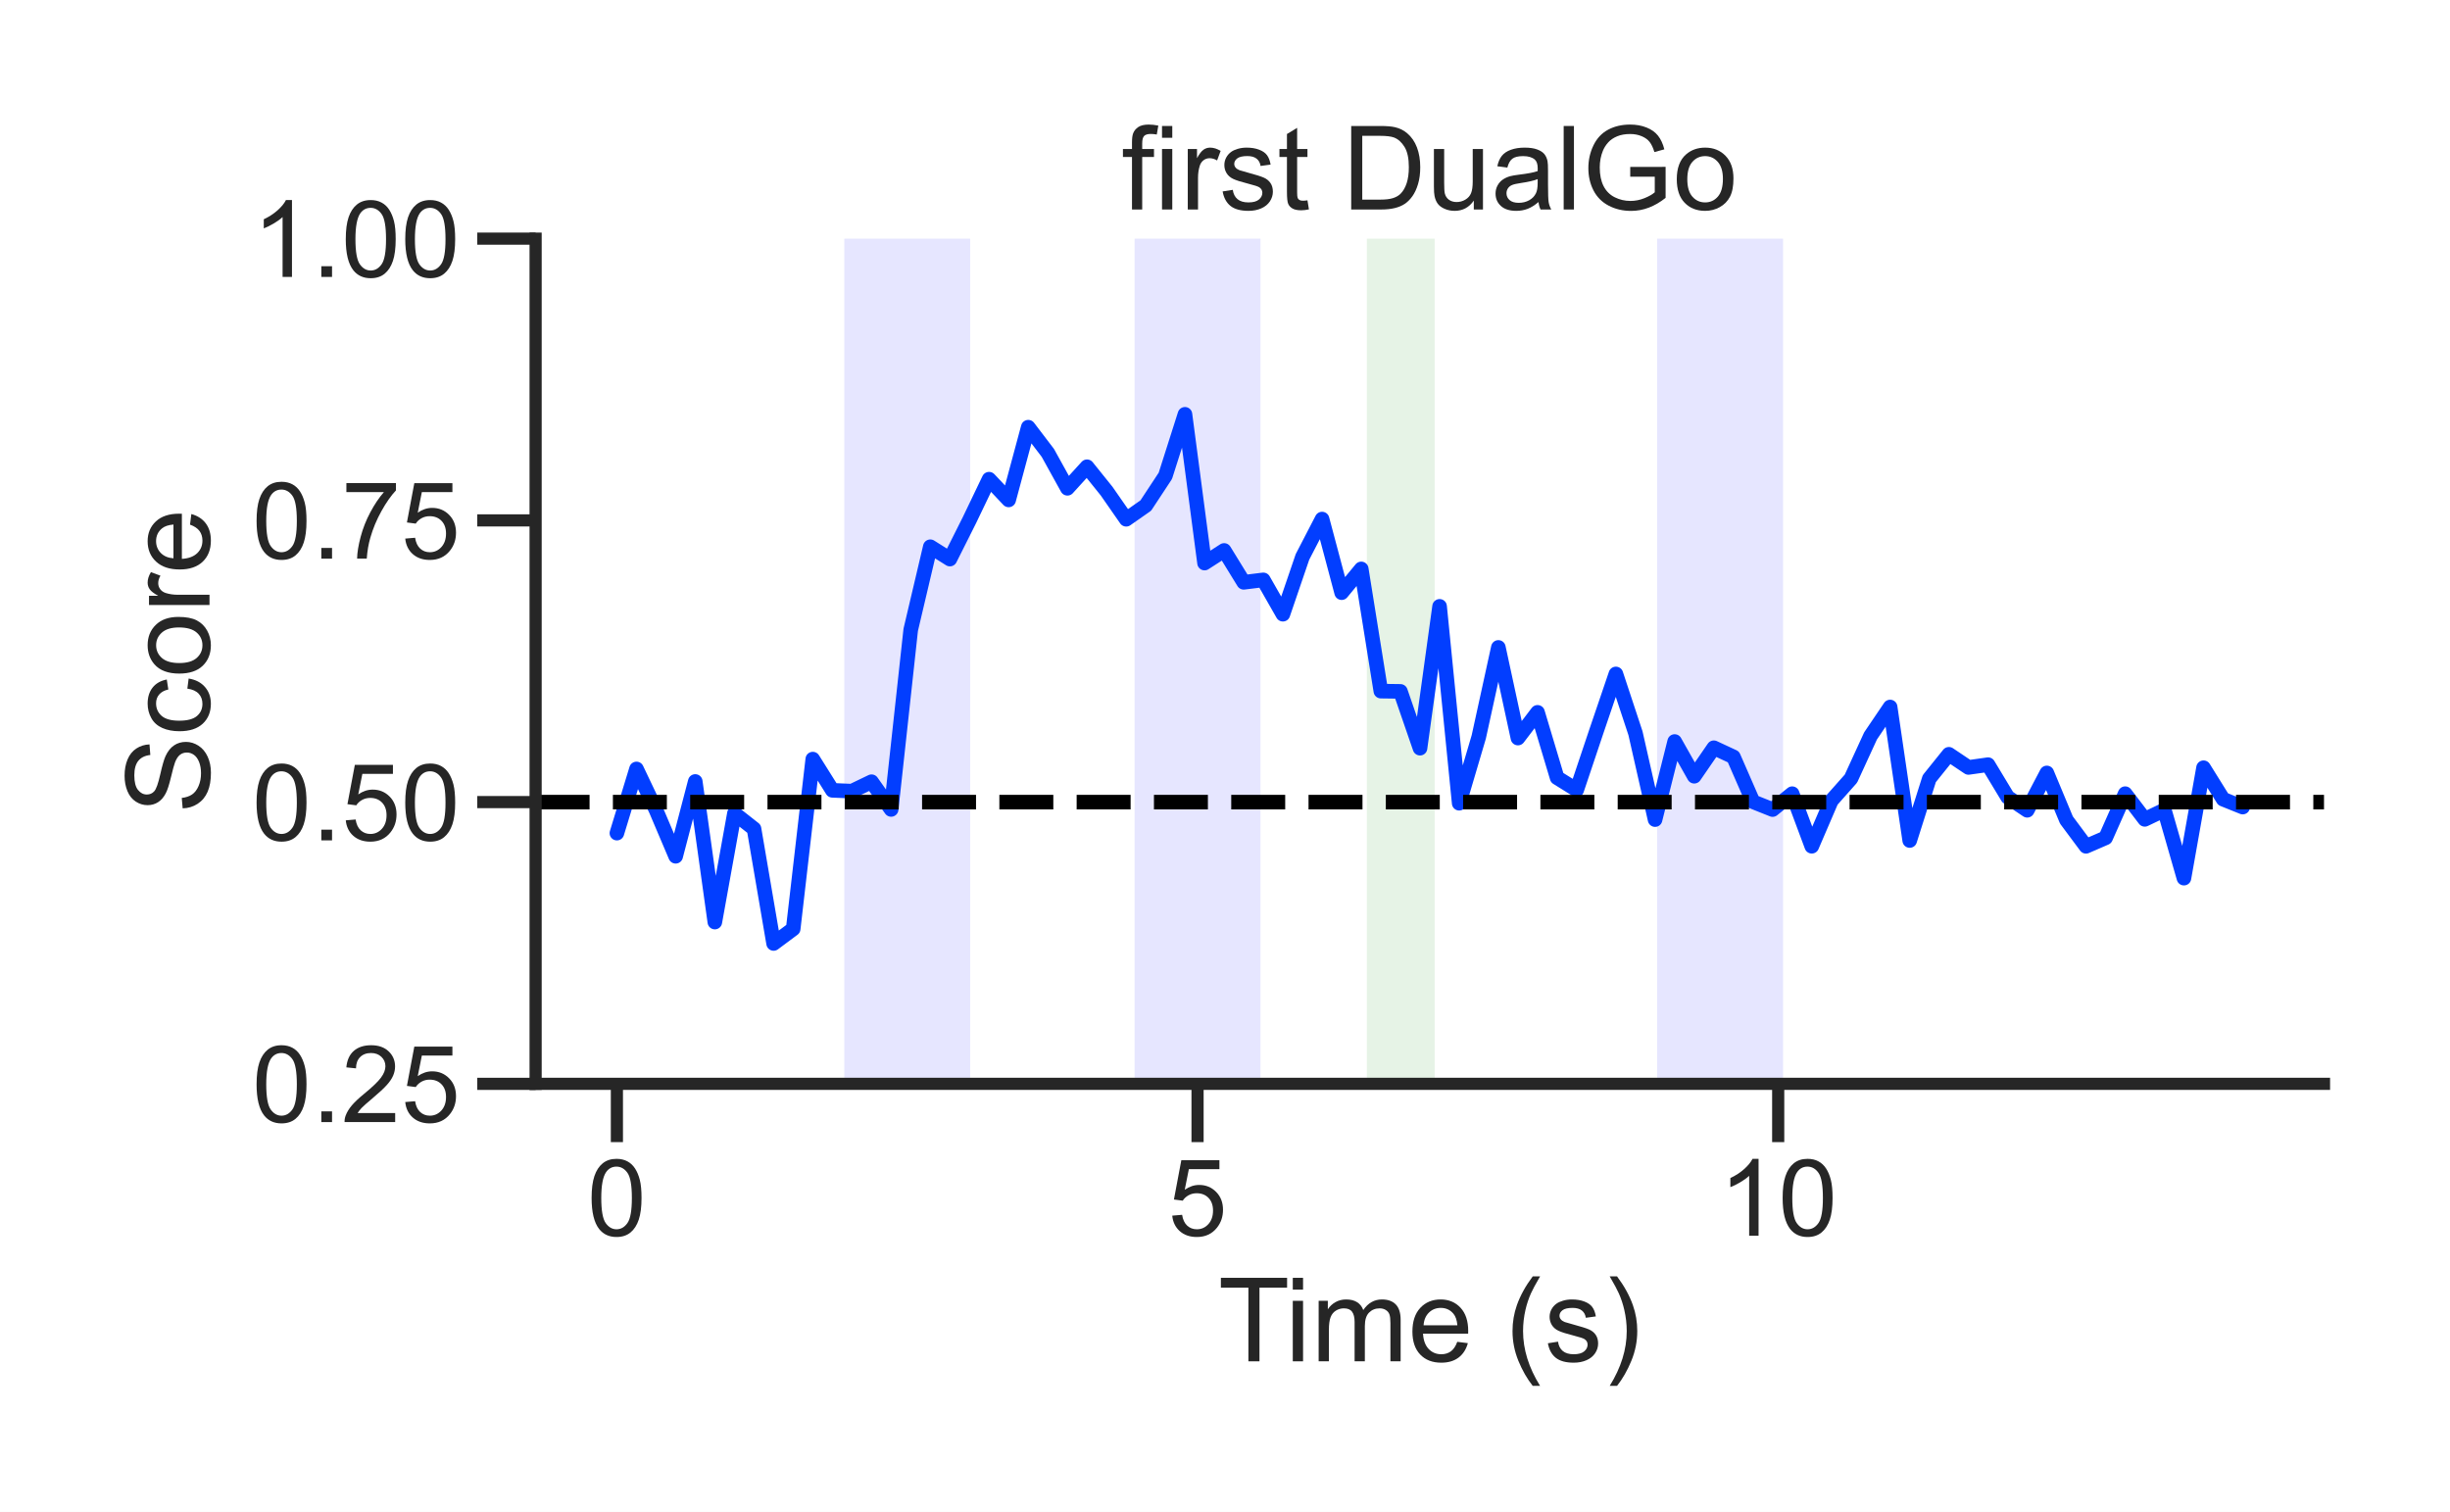
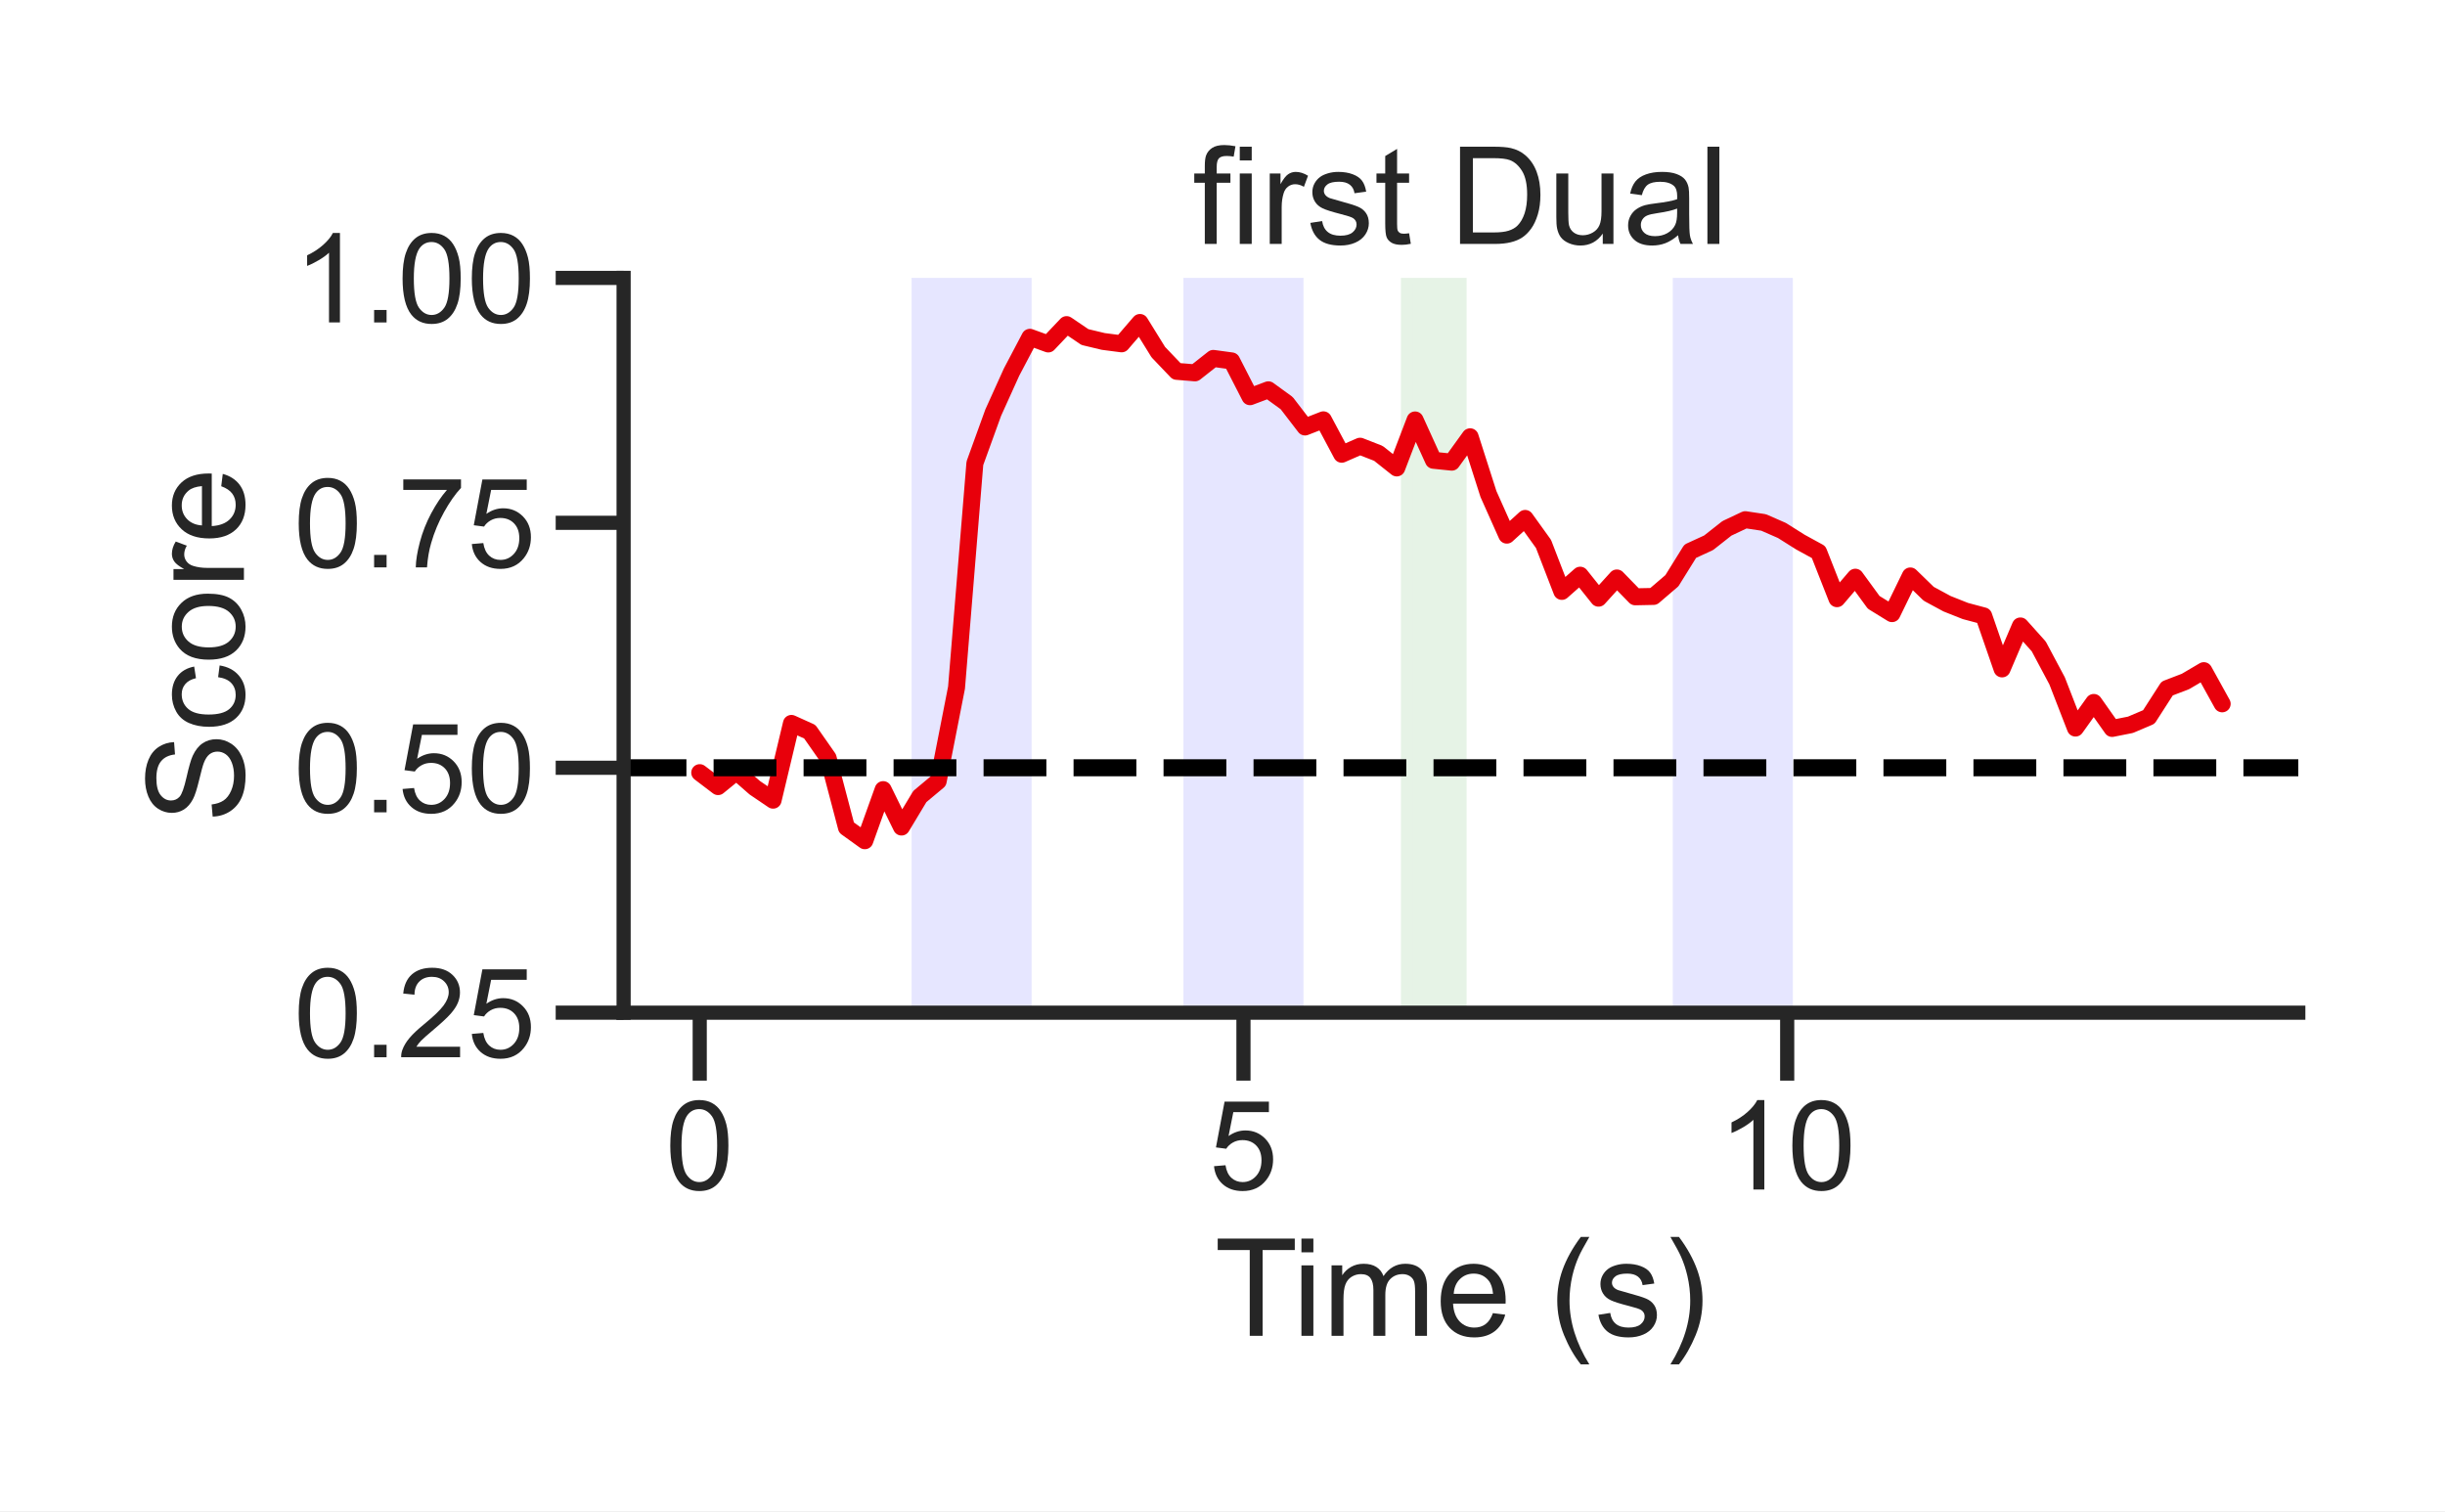
- <svg xmlns="http://www.w3.org/2000/svg" xmlns:xlink="http://www.w3.org/1999/xlink" width="504pt" height="311.04pt" viewBox="0 0 504 311.04" version="1.1">
+ <svg xmlns="http://www.w3.org/2000/svg" xmlns:xlink="http://www.w3.org/1999/xlink" width="432pt" height="266.991pt" viewBox="0 0 432 266.991" version="1.1">
  <defs>
    <style type="text/css">*{stroke-linejoin: round; stroke-linecap: butt}</style>
  </defs>
  <g id="figure_1">
    <g id="patch_1">
-       <path d="M 0 311.04  L 504 311.04  L 504 0  L 0 0  z " style="fill: #ffffff" />
+       <path d="M 0 266.991  L 432 266.991  L 432 0  L 0 0  z " style="fill: #ffffff" />
    </g>
    <g id="axes_1">
      <g id="patch_2">
-         <path d="M 110.183 222.978  L 478.08 222.978  L 478.08 49.099  L 110.183 49.099  z " style="fill: #ffffff" />
+         <path d="M 110.183 178.928  L 406.08 178.928  L 406.08 49.099  L 110.183 49.099  z " style="fill: #ffffff" />
      </g>
      <g id="matplotlib.axis_1">
        <g id="xtick_1">
          <g id="line2d_1">
            <defs>
-               <path id="mdea647b326" d="M 0 0  L 0 12  " style="stroke: #262626; stroke-width: 2.5" />
-             </defs>
-             <g>
-               <use xlink:href="#mdea647b326" x="126.905" y="222.978" style="fill: #262626; stroke: #262626; stroke-width: 2.5" />
+               <path id="me0a057c015" d="M 0 0  L 0 12  " style="stroke: #262626; stroke-width: 2.5" />
+             </defs>
+             <g>
+               <use xlink:href="#me0a057c015" x="123.633" y="178.928" style="fill: #262626; stroke: #262626; stroke-width: 2.5" />
            </g>
          </g>
          <g id="text_1">
-             <g style="fill: #262626" transform="translate(120.7884 254.225) scale(0.22 -0.22)">
+             <g style="fill: #262626" transform="translate(117.5157 210.1757) scale(0.22 -0.22)">
              <defs>
                <path id="ArialMT-30" d="M 266 2259  Q 266 3072 433 3567  Q 600 4063 929 4331  Q 1259 4600 1759 4600  Q 2128 4600 2406 4451  Q 2684 4303 2865 4023  Q 3047 3744 3150 3342  Q 3253 2941 3253 2259  Q 3253 1453 3087 958  Q 2922 463 2592 192  Q 2263 -78 1759 -78  Q 1097 -78 719 397  Q 266 969 266 2259  z M 844 2259  Q 844 1131 1108 757  Q 1372 384 1759 384  Q 2147 384 2411 759  Q 2675 1134 2675 2259  Q 2675 3391 2411 3762  Q 2147 4134 1753 4134  Q 1366 4134 1134 3806  Q 844 3388 844 2259  z " transform="scale(0.015625)" />
              </defs>
              <use xlink:href="#ArialMT-30" />
            </g>
          </g>
        </g>
        <g id="xtick_2">
          <g id="line2d_2">
            <g>
-               <use xlink:href="#mdea647b326" x="246.353" y="222.978" style="fill: #262626; stroke: #262626; stroke-width: 2.5" />
+               <use xlink:href="#me0a057c015" x="219.703" y="178.928" style="fill: #262626; stroke: #262626; stroke-width: 2.5" />
            </g>
          </g>
          <g id="text_2">
-             <g style="fill: #262626" transform="translate(240.2355 254.225) scale(0.22 -0.22)">
+             <g style="fill: #262626" transform="translate(213.5862 210.1757) scale(0.22 -0.22)">
              <defs>
                <path id="ArialMT-35" d="M 266 1200  L 856 1250  Q 922 819 1161 601  Q 1400 384 1738 384  Q 2144 384 2425 690  Q 2706 997 2706 1503  Q 2706 1984 2436 2262  Q 2166 2541 1728 2541  Q 1456 2541 1237 2417  Q 1019 2294 894 2097  L 366 2166  L 809 4519  L 3088 4519  L 3088 3981  L 1259 3981  L 1013 2750  Q 1425 3038 1878 3038  Q 2478 3038 2890 2622  Q 3303 2206 3303 1553  Q 3303 931 2941 478  Q 2500 -78 1738 -78  Q 1113 -78 717 272  Q 322 622 266 1200  z " transform="scale(0.015625)" />
              </defs>
              <use xlink:href="#ArialMT-35" />
            </g>
          </g>
        </g>
        <g id="xtick_3">
          <g id="line2d_3">
            <g>
-               <use xlink:href="#mdea647b326" x="365.8" y="222.978" style="fill: #262626; stroke: #262626; stroke-width: 2.5" />
+               <use xlink:href="#me0a057c015" x="315.774" y="178.928" style="fill: #262626; stroke: #262626; stroke-width: 2.5" />
            </g>
          </g>
          <g id="text_3">
-             <g style="fill: #262626" transform="translate(353.5656 254.225) scale(0.22 -0.22)">
+             <g style="fill: #262626" transform="translate(303.5397 210.1757) scale(0.22 -0.22)">
              <defs>
                <path id="ArialMT-31" d="M 2384 0  L 1822 0  L 1822 3584  Q 1619 3391 1289 3197  Q 959 3003 697 2906  L 697 3450  Q 1169 3672 1522 3987  Q 1875 4303 2022 4600  L 2384 4600  L 2384 0  z " transform="scale(0.015625)" />
              </defs>
              <use xlink:href="#ArialMT-31" />
              <use xlink:href="#ArialMT-30" x="55.615" />
            </g>
          </g>
        </g>
        <g id="text_4">
-           <g style="fill: #262626" transform="translate(250.592 280.0688) scale(0.24 -0.24)">
+           <g style="fill: #262626" transform="translate(214.592 236.0194) scale(0.24 -0.24)">
            <defs>
              <path id="ArialMT-54" d="M 1659 0  L 1659 4041  L 150 4041  L 150 4581  L 3781 4581  L 3781 4041  L 2266 4041  L 2266 0  L 1659 0  z " transform="scale(0.015625)" />
              <path id="ArialMT-69" d="M 425 3934  L 425 4581  L 988 4581  L 988 3934  L 425 3934  z M 425 0  L 425 3319  L 988 3319  L 988 0  L 425 0  z " transform="scale(0.015625)" />
              <path id="ArialMT-6d" d="M 422 0  L 422 3319  L 925 3319  L 925 2853  Q 1081 3097 1340 3245  Q 1600 3394 1931 3394  Q 2300 3394 2536 3241  Q 2772 3088 2869 2813  Q 3263 3394 3894 3394  Q 4388 3394 4653 3120  Q 4919 2847 4919 2278  L 4919 0  L 4359 0  L 4359 2091  Q 4359 2428 4304 2576  Q 4250 2725 4106 2815  Q 3963 2906 3769 2906  Q 3419 2906 3187 2673  Q 2956 2441 2956 1928  L 2956 0  L 2394 0  L 2394 2156  Q 2394 2531 2256 2718  Q 2119 2906 1806 2906  Q 1569 2906 1367 2781  Q 1166 2656 1075 2415  Q 984 2175 984 1722  L 984 0  L 422 0  z " transform="scale(0.015625)" />
              <path id="ArialMT-65" d="M 2694 1069  L 3275 997  Q 3138 488 2766 206  Q 2394 -75 1816 -75  Q 1088 -75 661 373  Q 234 822 234 1631  Q 234 2469 665 2931  Q 1097 3394 1784 3394  Q 2450 3394 2872 2941  Q 3294 2488 3294 1666  Q 3294 1616 3291 1516  L 816 1516  Q 847 969 1125 678  Q 1403 388 1819 388  Q 2128 388 2347 550  Q 2566 713 2694 1069  z M 847 1978  L 2700 1978  Q 2663 2397 2488 2606  Q 2219 2931 1791 2931  Q 1403 2931 1139 2672  Q 875 2413 847 1978  z " transform="scale(0.015625)" />
              <path id="ArialMT-20" transform="scale(0.015625)" />
              <path id="ArialMT-28" d="M 1497 -1347  Q 1031 -759 709 28  Q 388 816 388 1659  Q 388 2403 628 3084  Q 909 3875 1497 4659  L 1900 4659  Q 1522 4009 1400 3731  Q 1209 3300 1100 2831  Q 966 2247 966 1656  Q 966 153 1900 -1347  L 1497 -1347  z " transform="scale(0.015625)" />
              <path id="ArialMT-73" d="M 197 991  L 753 1078  Q 800 744 1014 566  Q 1228 388 1613 388  Q 2000 388 2187 545  Q 2375 703 2375 916  Q 2375 1106 2209 1216  Q 2094 1291 1634 1406  Q 1016 1563 777 1677  Q 538 1791 414 1992  Q 291 2194 291 2438  Q 291 2659 392 2848  Q 494 3038 669 3163  Q 800 3259 1026 3326  Q 1253 3394 1513 3394  Q 1903 3394 2198 3281  Q 2494 3169 2634 2976  Q 2775 2784 2828 2463  L 2278 2388  Q 2241 2644 2061 2787  Q 1881 2931 1553 2931  Q 1166 2931 1000 2803  Q 834 2675 834 2503  Q 834 2394 903 2306  Q 972 2216 1119 2156  Q 1203 2125 1616 2013  Q 2213 1853 2448 1751  Q 2684 1650 2818 1456  Q 2953 1263 2953 975  Q 2953 694 2789 445  Q 2625 197 2315 61  Q 2006 -75 1616 -75  Q 969 -75 630 194  Q 291 463 197 991  z " transform="scale(0.015625)" />
              <path id="ArialMT-29" d="M 791 -1347  L 388 -1347  Q 1322 153 1322 1656  Q 1322 2244 1188 2822  Q 1081 3291 891 3722  Q 769 4003 388 4659  L 791 4659  Q 1378 3875 1659 3084  Q 1900 2403 1900 1659  Q 1900 816 1576 28  Q 1253 -759 791 -1347  z " transform="scale(0.015625)" />
            </defs>
            <use xlink:href="#ArialMT-54" />
            <use xlink:href="#ArialMT-69" x="57.334" />
            <use xlink:href="#ArialMT-6d" x="79.551" />
            <use xlink:href="#ArialMT-65" x="162.852" />
            <use xlink:href="#ArialMT-20" x="218.467" />
            <use xlink:href="#ArialMT-28" x="246.25" />
            <use xlink:href="#ArialMT-73" x="279.551" />
            <use xlink:href="#ArialMT-29" x="329.551" />
          </g>
        </g>
      </g>
      <g id="matplotlib.axis_2">
        <g id="ytick_1">
          <g id="line2d_4">
            <defs>
-               <path id="ma20401b32e" d="M 0 0  L -12 0  " style="stroke: #262626; stroke-width: 2.5" />
-             </defs>
-             <g>
-               <use xlink:href="#ma20401b32e" x="110.183" y="222.978" style="fill: #262626; stroke: #262626; stroke-width: 2.5" />
+               <path id="mf5bbc2da74" d="M 0 0  L -12 0  " style="stroke: #262626; stroke-width: 2.5" />
+             </defs>
+             <g>
+               <use xlink:href="#mf5bbc2da74" x="110.183" y="178.928" style="fill: #262626; stroke: #262626; stroke-width: 2.5" />
            </g>
          </g>
          <g id="text_5">
-             <g style="fill: #262626" transform="translate(51.86875 230.8514) scale(0.22 -0.22)">
+             <g style="fill: #262626" transform="translate(51.86875 186.8021) scale(0.22 -0.22)">
              <defs>
                <path id="ArialMT-2e" d="M 581 0  L 581 641  L 1222 641  L 1222 0  L 581 0  z " transform="scale(0.015625)" />
                <path id="ArialMT-32" d="M 3222 541  L 3222 0  L 194 0  Q 188 203 259 391  Q 375 700 629 1000  Q 884 1300 1366 1694  Q 2113 2306 2375 2664  Q 2638 3022 2638 3341  Q 2638 3675 2398 3904  Q 2159 4134 1775 4134  Q 1369 4134 1125 3890  Q 881 3647 878 3216  L 300 3275  Q 359 3922 746 4261  Q 1134 4600 1788 4600  Q 2447 4600 2831 4234  Q 3216 3869 3216 3328  Q 3216 3053 3103 2787  Q 2991 2522 2730 2228  Q 2469 1934 1863 1422  Q 1356 997 1212 845  Q 1069 694 975 541  L 3222 541  z " transform="scale(0.015625)" />
              </defs>
              <use xlink:href="#ArialMT-30" />
              <use xlink:href="#ArialMT-2e" x="55.615" />
              <use xlink:href="#ArialMT-32" x="83.398" />
              <use xlink:href="#ArialMT-35" x="139.014" />
            </g>
          </g>
        </g>
        <g id="ytick_2">
          <g id="line2d_5">
            <g>
-               <use xlink:href="#ma20401b32e" x="110.183" y="165.018" style="fill: #262626; stroke: #262626; stroke-width: 2.5" />
+               <use xlink:href="#mf5bbc2da74" x="110.183" y="135.652" style="fill: #262626; stroke: #262626; stroke-width: 2.5" />
            </g>
          </g>
          <g id="text_6">
-             <g style="fill: #262626" transform="translate(51.86875 172.8917) scale(0.22 -0.22)">
+             <g style="fill: #262626" transform="translate(51.86875 143.5255) scale(0.22 -0.22)">
              <use xlink:href="#ArialMT-30" />
              <use xlink:href="#ArialMT-2e" x="55.615" />
              <use xlink:href="#ArialMT-35" x="83.398" />
              <use xlink:href="#ArialMT-30" x="139.014" />
            </g>
          </g>
        </g>
        <g id="ytick_3">
          <g id="line2d_6">
            <g>
-               <use xlink:href="#ma20401b32e" x="110.183" y="107.058" style="fill: #262626; stroke: #262626; stroke-width: 2.5" />
+               <use xlink:href="#mf5bbc2da74" x="110.183" y="92.375" style="fill: #262626; stroke: #262626; stroke-width: 2.5" />
            </g>
          </g>
          <g id="text_7">
-             <g style="fill: #262626" transform="translate(51.86875 114.932) scale(0.22 -0.22)">
+             <g style="fill: #262626" transform="translate(51.86875 100.2489) scale(0.22 -0.22)">
              <defs>
                <path id="ArialMT-37" d="M 303 3981  L 303 4522  L 3269 4522  L 3269 4084  Q 2831 3619 2401 2847  Q 1972 2075 1738 1259  Q 1569 684 1522 0  L 944 0  Q 953 541 1156 1306  Q 1359 2072 1739 2783  Q 2119 3494 2547 3981  L 303 3981  z " transform="scale(0.015625)" />
              </defs>
              <use xlink:href="#ArialMT-30" />
              <use xlink:href="#ArialMT-2e" x="55.615" />
              <use xlink:href="#ArialMT-37" x="83.398" />
              <use xlink:href="#ArialMT-35" x="139.014" />
            </g>
          </g>
        </g>
        <g id="ytick_4">
          <g id="line2d_7">
            <g>
-               <use xlink:href="#ma20401b32e" x="110.183" y="49.099" style="fill: #262626; stroke: #262626; stroke-width: 2.5" />
+               <use xlink:href="#mf5bbc2da74" x="110.183" y="49.099" style="fill: #262626; stroke: #262626; stroke-width: 2.5" />
            </g>
          </g>
          <g id="text_8">
            <g style="fill: #262626" transform="translate(51.86875 56.97234) scale(0.22 -0.22)">
              <use xlink:href="#ArialMT-31" />
              <use xlink:href="#ArialMT-2e" x="55.615" />
              <use xlink:href="#ArialMT-30" x="83.398" />
              <use xlink:href="#ArialMT-30" x="139.014" />
            </g>
          </g>
        </g>
        <g id="text_9">
-           <g style="fill: #262626" transform="translate(43.09875 167.3845) rotate(-90) scale(0.24 -0.24)">
+           <g style="fill: #262626" transform="translate(43.09875 145.3599) rotate(-90) scale(0.24 -0.24)">
            <defs>
              <path id="ArialMT-53" d="M 288 1472  L 859 1522  Q 900 1178 1048 958  Q 1197 738 1509 602  Q 1822 466 2213 466  Q 2559 466 2825 569  Q 3091 672 3220 851  Q 3350 1031 3350 1244  Q 3350 1459 3225 1620  Q 3100 1781 2813 1891  Q 2628 1963 1997 2114  Q 1366 2266 1113 2400  Q 784 2572 623 2826  Q 463 3081 463 3397  Q 463 3744 659 4045  Q 856 4347 1234 4503  Q 1613 4659 2075 4659  Q 2584 4659 2973 4495  Q 3363 4331 3572 4012  Q 3781 3694 3797 3291  L 3216 3247  Q 3169 3681 2898 3903  Q 2628 4125 2100 4125  Q 1550 4125 1298 3923  Q 1047 3722 1047 3438  Q 1047 3191 1225 3031  Q 1400 2872 2139 2705  Q 2878 2538 3153 2413  Q 3553 2228 3743 1945  Q 3934 1663 3934 1294  Q 3934 928 3725 604  Q 3516 281 3123 101  Q 2731 -78 2241 -78  Q 1619 -78 1198 103  Q 778 284 539 648  Q 300 1013 288 1472  z " transform="scale(0.015625)" />
              <path id="ArialMT-63" d="M 2588 1216  L 3141 1144  Q 3050 572 2676 248  Q 2303 -75 1759 -75  Q 1078 -75 664 370  Q 250 816 250 1647  Q 250 2184 428 2587  Q 606 2991 970 3192  Q 1334 3394 1763 3394  Q 2303 3394 2647 3120  Q 2991 2847 3088 2344  L 2541 2259  Q 2463 2594 2264 2762  Q 2066 2931 1784 2931  Q 1359 2931 1093 2626  Q 828 2322 828 1663  Q 828 994 1084 691  Q 1341 388 1753 388  Q 2084 388 2306 591  Q 2528 794 2588 1216  z " transform="scale(0.015625)" />
              <path id="ArialMT-6f" d="M 213 1659  Q 213 2581 725 3025  Q 1153 3394 1769 3394  Q 2453 3394 2887 2945  Q 3322 2497 3322 1706  Q 3322 1066 3130 698  Q 2938 331 2570 128  Q 2203 -75 1769 -75  Q 1072 -75 642 372  Q 213 819 213 1659  z M 791 1659  Q 791 1022 1069 705  Q 1347 388 1769 388  Q 2188 388 2466 706  Q 2744 1025 2744 1678  Q 2744 2294 2464 2611  Q 2184 2928 1769 2928  Q 1347 2928 1069 2612  Q 791 2297 791 1659  z " transform="scale(0.015625)" />
              <path id="ArialMT-72" d="M 416 0  L 416 3319  L 922 3319  L 922 2816  Q 1116 3169 1280 3281  Q 1444 3394 1641 3394  Q 1925 3394 2219 3213  L 2025 2691  Q 1819 2813 1613 2813  Q 1428 2813 1281 2702  Q 1134 2591 1072 2394  Q 978 2094 978 1738  L 978 0  L 416 0  z " transform="scale(0.015625)" />
            </defs>
            <use xlink:href="#ArialMT-53" />
            <use xlink:href="#ArialMT-63" x="66.699" />
            <use xlink:href="#ArialMT-6f" x="116.699" />
            <use xlink:href="#ArialMT-72" x="172.314" />
            <use xlink:href="#ArialMT-65" x="205.615" />
          </g>
        </g>
      </g>
      <g id="patch_3">
-         <path d="M 174.684 222.978  L 174.684 49.099  L 198.574 49.099  L 198.574 222.978  z " clip-path="url(#p5aa52a62fc)" style="fill: #0000ff; opacity: 0.1; stroke: #0000ff; stroke-width: 2; stroke-linejoin: miter" />
+         <path d="M 162.061 178.928  L 162.061 49.099  L 181.275 49.099  L 181.275 178.928  z " clip-path="url(#p7a9e59ce68)" style="fill: #0000ff; opacity: 0.1; stroke: #0000ff; stroke-width: 2; stroke-linejoin: miter" />
      </g>
      <g id="patch_4">
-         <path d="M 234.408 222.978  L 234.408 49.099  L 258.297 49.099  L 258.297 222.978  z " clip-path="url(#p5aa52a62fc)" style="fill: #0000ff; opacity: 0.1; stroke: #0000ff; stroke-width: 2; stroke-linejoin: miter" />
+         <path d="M 210.096 178.928  L 210.096 49.099  L 229.31 49.099  L 229.31 178.928  z " clip-path="url(#p7a9e59ce68)" style="fill: #0000ff; opacity: 0.1; stroke: #0000ff; stroke-width: 2; stroke-linejoin: miter" />
      </g>
      <g id="patch_5">
-         <path d="M 341.91 222.978  L 341.91 49.099  L 365.8 49.099  L 365.8 222.978  z " clip-path="url(#p5aa52a62fc)" style="fill: #0000ff; opacity: 0.1; stroke: #0000ff; stroke-width: 2; stroke-linejoin: miter" />
+         <path d="M 296.56 178.928  L 296.56 49.099  L 315.774 49.099  L 315.774 178.928  z " clip-path="url(#p7a9e59ce68)" style="fill: #0000ff; opacity: 0.1; stroke: #0000ff; stroke-width: 2; stroke-linejoin: miter" />
      </g>
      <g id="patch_6">
-         <path d="M 282.187 222.978  L 282.187 49.099  L 294.131 49.099  L 294.131 222.978  z " clip-path="url(#p5aa52a62fc)" style="fill: #008000; opacity: 0.1; stroke: #008000; stroke-width: 2; stroke-linejoin: miter" />
+         <path d="M 248.524 178.928  L 248.524 49.099  L 258.131 49.099  L 258.131 178.928  z " clip-path="url(#p7a9e59ce68)" style="fill: #008000; opacity: 0.1; stroke: #008000; stroke-width: 2; stroke-linejoin: miter" />
      </g>
      <g id="line2d_8">
-         <path d="M 126.905 171.4  L 130.935 158.2  L 134.964 166.674  L 138.994 176.164  L 143.024 160.775  L 147.053 189.697  L 151.083 167.341  L 155.112 170.513  L 159.142 194.103  L 163.171 191.103  L 167.201 156.173  L 171.23 162.595  L 175.26 162.767  L 179.289 160.825  L 183.319 166.529  L 187.349 129.575  L 191.378 112.485  L 195.408 115.019  L 199.437 106.991  L 203.467 98.583  L 207.496 102.85  L 211.526 87.887  L 215.555 93.174  L 219.585 100.456  L 223.614 96.027  L 227.644 101.038  L 231.674 106.829  L 235.703 104.008  L 239.733 97.89  L 243.762 85.237  L 247.792 115.839  L 251.821 113.245  L 255.851 119.801  L 259.88 119.299  L 263.91 126.363  L 267.939 114.567  L 271.969 106.788  L 275.998 121.932  L 280.028 117.045  L 284.058 142.188  L 288.087 142.241  L 292.117 153.926  L 296.146 124.746  L 300.176 165.252  L 304.205 151.609  L 308.235 133.197  L 312.264 151.844  L 316.294 146.551  L 320.323 159.999  L 324.353 162.506  L 328.383 150.495  L 332.412 138.652  L 336.442 150.848  L 340.471 168.618  L 344.501 152.556  L 348.53 159.696  L 352.56 153.837  L 356.589 155.713  L 360.619 164.945  L 364.648 166.554  L 368.678 163.29  L 372.707 174.103  L 376.737 164.725  L 380.767 160.183  L 384.796 151.408  L 388.826 145.454  L 392.855 172.921  L 396.885 160.193  L 400.914 155.182  L 404.944 157.887  L 408.973 157.317  L 413.003 163.995  L 417.032 166.701  L 421.062 159.021  L 425.092 168.697  L 429.121 174.114  L 433.151 172.369  L 437.18 163.284  L 441.21 168.567  L 445.239 166.64  L 449.269 180.66  L 453.298 157.948  L 457.328 164.423  L 461.357 166.041  " clip-path="url(#p5aa52a62fc)" style="fill: none; stroke: #023eff; stroke-width: 3; stroke-linecap: round" />
+         <path d="M 123.633 136.517  L 126.874 138.981  L 130.115 136.34  L 133.355 139.181  L 136.596 141.378  L 139.837 127.818  L 143.078 129.282  L 146.319 133.921  L 149.56 146.216  L 152.801 148.546  L 156.042 139.514  L 159.283 146.127  L 162.524 140.734  L 165.765 138.027  L 169.006 121.493  L 172.247 81.856  L 175.488 72.912  L 178.729 65.744  L 181.969 59.596  L 185.21 60.772  L 188.451 57.355  L 191.692 59.552  L 194.933 60.328  L 198.174 60.75  L 201.415 56.977  L 204.656 62.215  L 207.897 65.61  L 211.138 65.877  L 214.379 63.325  L 217.62 63.768  L 220.861 70.093  L 224.102 68.873  L 227.343 71.225  L 230.583 75.442  L 233.824 74.177  L 237.065 80.258  L 240.306 78.838  L 243.547 80.103  L 246.788 82.677  L 250.029 74.199  L 253.27 81.323  L 256.511 81.656  L 259.752 77.173  L 262.993 87.293  L 266.234 94.55  L 269.475 91.599  L 272.716 96.104  L 275.957 104.493  L 279.197 101.63  L 282.438 105.691  L 285.679 102.118  L 288.92 105.447  L 292.161 105.38  L 295.402 102.606  L 298.643 97.391  L 301.884 95.904  L 305.125 93.352  L 308.366 91.821  L 311.607 92.309  L 314.848 93.729  L 318.089 95.771  L 321.33 97.546  L 324.571 105.78  L 327.811 101.985  L 331.052 106.424  L 334.293 108.421  L 337.534 101.763  L 340.775 104.914  L 344.016 106.668  L 347.257 107.955  L 350.498 108.82  L 353.739 118.186  L 356.98 110.596  L 360.221 114.213  L 363.462 120.294  L 366.703 128.639  L 369.944 124.111  L 373.185 128.705  L 376.425 128.062  L 379.666 126.686  L 382.907 121.648  L 386.148 120.405  L 389.389 118.497  L 392.63 124.356  " clip-path="url(#p7a9e59ce68)" style="fill: none; stroke: #e8000b; stroke-width: 3; stroke-linecap: round" />
      </g>
      <g id="line2d_9">
-         <path d="M 110.183 165.018  L 478.08 165.018  " clip-path="url(#p5aa52a62fc)" style="fill: none; stroke-dasharray: 11.1,4.8; stroke-dashoffset: 0; stroke: #000000; stroke-width: 3" />
+         <path d="M 110.183 135.652  L 406.08 135.652  " clip-path="url(#p7a9e59ce68)" style="fill: none; stroke-dasharray: 11.1,4.8; stroke-dashoffset: 0; stroke: #000000; stroke-width: 3" />
      </g>
      <g id="patch_7">
-         <path d="M 110.183 222.978  L 110.183 49.099  " style="fill: none; stroke: #262626; stroke-width: 2.5; stroke-linejoin: miter; stroke-linecap: square" />
+         <path d="M 110.183 178.928  L 110.183 49.099  " style="fill: none; stroke: #262626; stroke-width: 2.5; stroke-linejoin: miter; stroke-linecap: square" />
      </g>
      <g id="patch_8">
-         <path d="M 110.183 222.978  L 478.08 222.978  " style="fill: none; stroke: #262626; stroke-width: 2.5; stroke-linejoin: miter; stroke-linecap: square" />
+         <path d="M 110.183 178.928  L 406.08 178.928  " style="fill: none; stroke: #262626; stroke-width: 2.5; stroke-linejoin: miter; stroke-linecap: square" />
      </g>
      <g id="text_10">
-         <g style="fill: #262626" transform="translate(230.7827 43.09875) scale(0.24 -0.24)">
+         <g style="fill: #262626" transform="translate(210.7895 43.09875) scale(0.24 -0.24)">
          <defs>
            <path id="ArialMT-66" d="M 556 0  L 556 2881  L 59 2881  L 59 3319  L 556 3319  L 556 3672  Q 556 4006 616 4169  Q 697 4388 901 4523  Q 1106 4659 1475 4659  Q 1713 4659 2000 4603  L 1916 4113  Q 1741 4144 1584 4144  Q 1328 4144 1222 4034  Q 1116 3925 1116 3625  L 1116 3319  L 1763 3319  L 1763 2881  L 1116 2881  L 1116 0  L 556 0  z " transform="scale(0.015625)" />
            <path id="ArialMT-74" d="M 1650 503  L 1731 6  Q 1494 -44 1306 -44  Q 1000 -44 831 53  Q 663 150 594 308  Q 525 466 525 972  L 525 2881  L 113 2881  L 113 3319  L 525 3319  L 525 4141  L 1084 4478  L 1084 3319  L 1650 3319  L 1650 2881  L 1084 2881  L 1084 941  Q 1084 700 1114 631  Q 1144 563 1211 522  Q 1278 481 1403 481  Q 1497 481 1650 503  z " transform="scale(0.015625)" />
            <path id="ArialMT-44" d="M 494 0  L 494 4581  L 2072 4581  Q 2606 4581 2888 4516  Q 3281 4425 3559 4188  Q 3922 3881 4101 3404  Q 4281 2928 4281 2316  Q 4281 1794 4159 1391  Q 4038 988 3847 723  Q 3656 459 3429 307  Q 3203 156 2883 78  Q 2563 0 2147 0  L 494 0  z M 1100 541  L 2078 541  Q 2531 541 2789 625  Q 3047 709 3200 863  Q 3416 1078 3536 1442  Q 3656 1806 3656 2325  Q 3656 3044 3420 3430  Q 3184 3816 2847 3947  Q 2603 4041 2063 4041  L 1100 4041  L 1100 541  z " transform="scale(0.015625)" />
            <path id="ArialMT-75" d="M 2597 0  L 2597 488  Q 2209 -75 1544 -75  Q 1250 -75 995 37  Q 741 150 617 320  Q 494 491 444 738  Q 409 903 409 1263  L 409 3319  L 972 3319  L 972 1478  Q 972 1038 1006 884  Q 1059 663 1231 536  Q 1403 409 1656 409  Q 1909 409 2131 539  Q 2353 669 2445 892  Q 2538 1116 2538 1541  L 2538 3319  L 3100 3319  L 3100 0  L 2597 0  z " transform="scale(0.015625)" />
            <path id="ArialMT-61" d="M 2588 409  Q 2275 144 1986 34  Q 1697 -75 1366 -75  Q 819 -75 525 192  Q 231 459 231 875  Q 231 1119 342 1320  Q 453 1522 633 1644  Q 813 1766 1038 1828  Q 1203 1872 1538 1913  Q 2219 1994 2541 2106  Q 2544 2222 2544 2253  Q 2544 2597 2384 2738  Q 2169 2928 1744 2928  Q 1347 2928 1158 2789  Q 969 2650 878 2297  L 328 2372  Q 403 2725 575 2942  Q 747 3159 1072 3276  Q 1397 3394 1825 3394  Q 2250 3394 2515 3294  Q 2781 3194 2906 3042  Q 3031 2891 3081 2659  Q 3109 2516 3109 2141  L 3109 1391  Q 3109 606 3145 398  Q 3181 191 3288 0  L 2700 0  Q 2613 175 2588 409  z M 2541 1666  Q 2234 1541 1622 1453  Q 1275 1403 1131 1340  Q 988 1278 909 1158  Q 831 1038 831 891  Q 831 666 1001 516  Q 1172 366 1500 366  Q 1825 366 2078 508  Q 2331 650 2450 897  Q 2541 1088 2541 1459  L 2541 1666  z " transform="scale(0.015625)" />
            <path id="ArialMT-6c" d="M 409 0  L 409 4581  L 972 4581  L 972 0  L 409 0  z " transform="scale(0.015625)" />
-             <path id="ArialMT-47" d="M 2638 1797  L 2638 2334  L 4578 2338  L 4578 638  Q 4131 281 3656 101  Q 3181 -78 2681 -78  Q 2006 -78 1454 211  Q 903 500 622 1047  Q 341 1594 341 2269  Q 341 2938 620 3517  Q 900 4097 1425 4378  Q 1950 4659 2634 4659  Q 3131 4659 3532 4498  Q 3934 4338 4162 4050  Q 4391 3763 4509 3300  L 3963 3150  Q 3859 3500 3706 3700  Q 3553 3900 3268 4020  Q 2984 4141 2638 4141  Q 2222 4141 1919 4014  Q 1616 3888 1430 3681  Q 1244 3475 1141 3228  Q 966 2803 966 2306  Q 966 1694 1177 1281  Q 1388 869 1791 669  Q 2194 469 2647 469  Q 3041 469 3416 620  Q 3791 772 3984 944  L 3984 1797  L 2638 1797  z " transform="scale(0.015625)" />
          </defs>
          <use xlink:href="#ArialMT-66" />
          <use xlink:href="#ArialMT-69" x="27.783" />
          <use xlink:href="#ArialMT-72" x="50" />
          <use xlink:href="#ArialMT-73" x="83.301" />
          <use xlink:href="#ArialMT-74" x="133.301" />
          <use xlink:href="#ArialMT-20" x="161.084" />
          <use xlink:href="#ArialMT-44" x="188.867" />
          <use xlink:href="#ArialMT-75" x="261.084" />
          <use xlink:href="#ArialMT-61" x="316.699" />
          <use xlink:href="#ArialMT-6c" x="372.314" />
-           <use xlink:href="#ArialMT-47" x="394.531" />
-           <use xlink:href="#ArialMT-6f" x="472.314" />
        </g>
      </g>
    </g>
  </g>
  <defs>
-     <clipPath id="p5aa52a62fc">
-       <rect x="110.183" y="49.099" width="367.897" height="173.879" />
+     <clipPath id="p7a9e59ce68">
+       <rect x="110.183" y="49.099" width="295.897" height="129.83" />
    </clipPath>
  </defs>
</svg>
